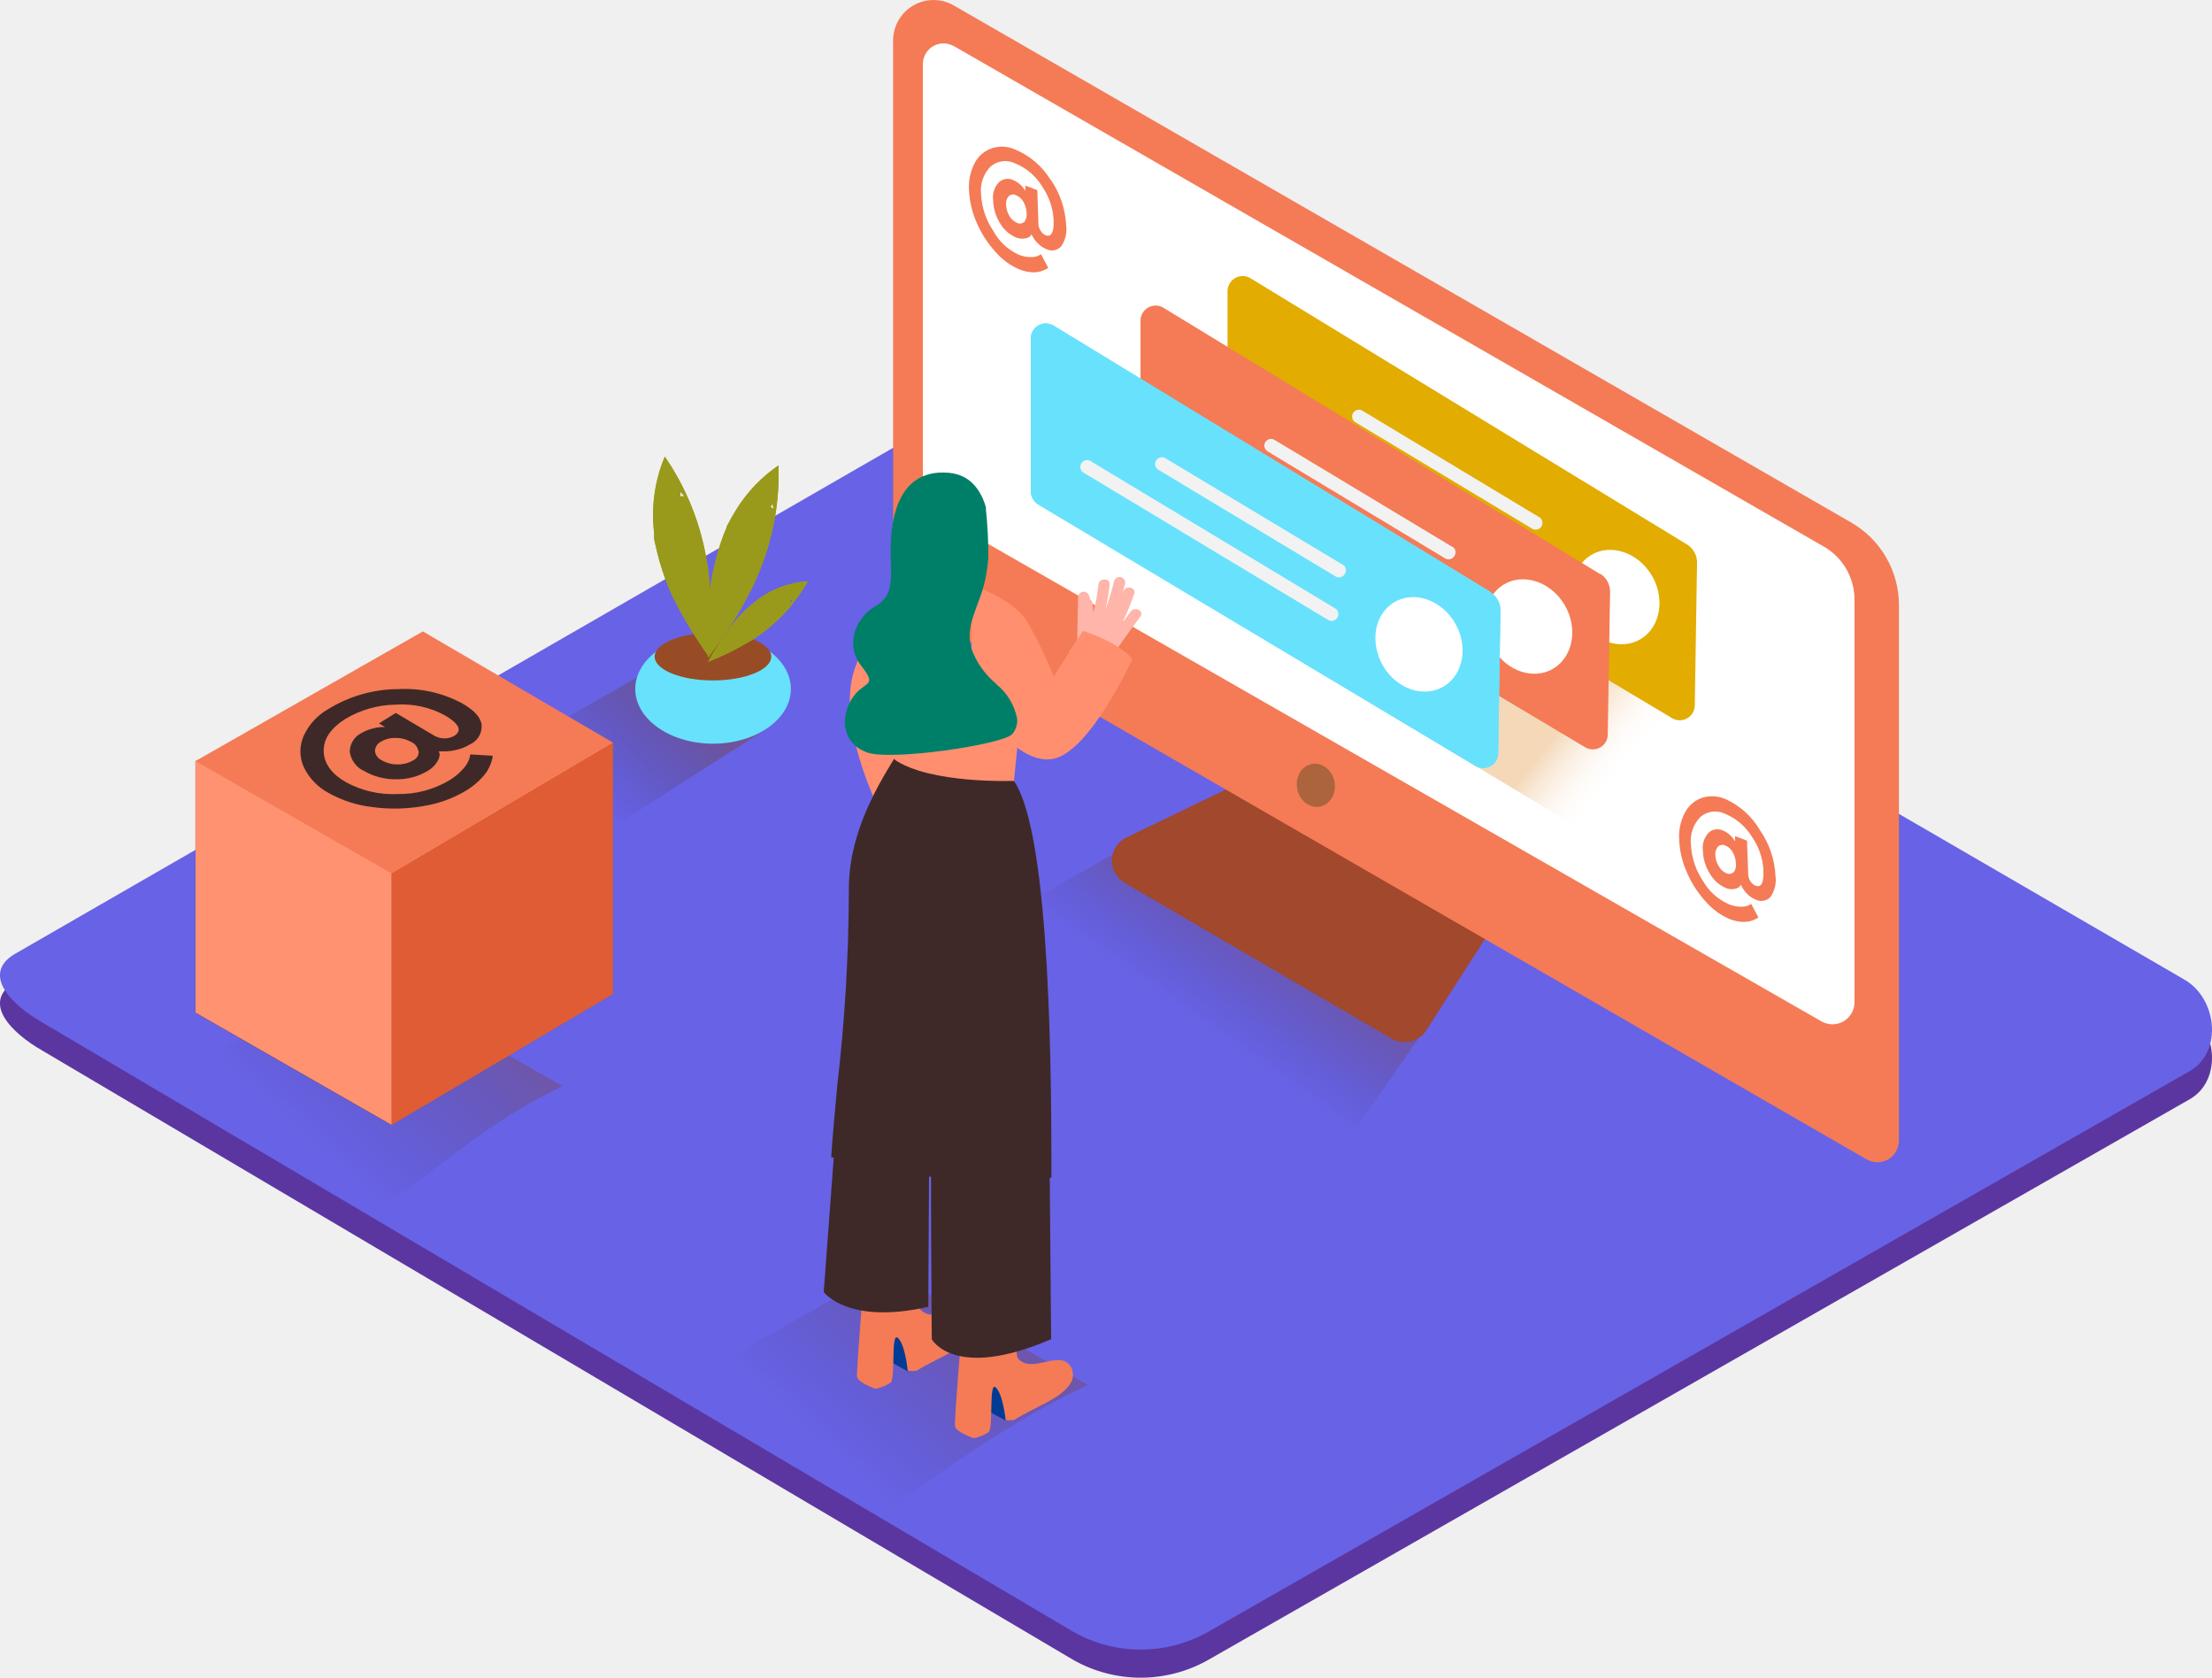
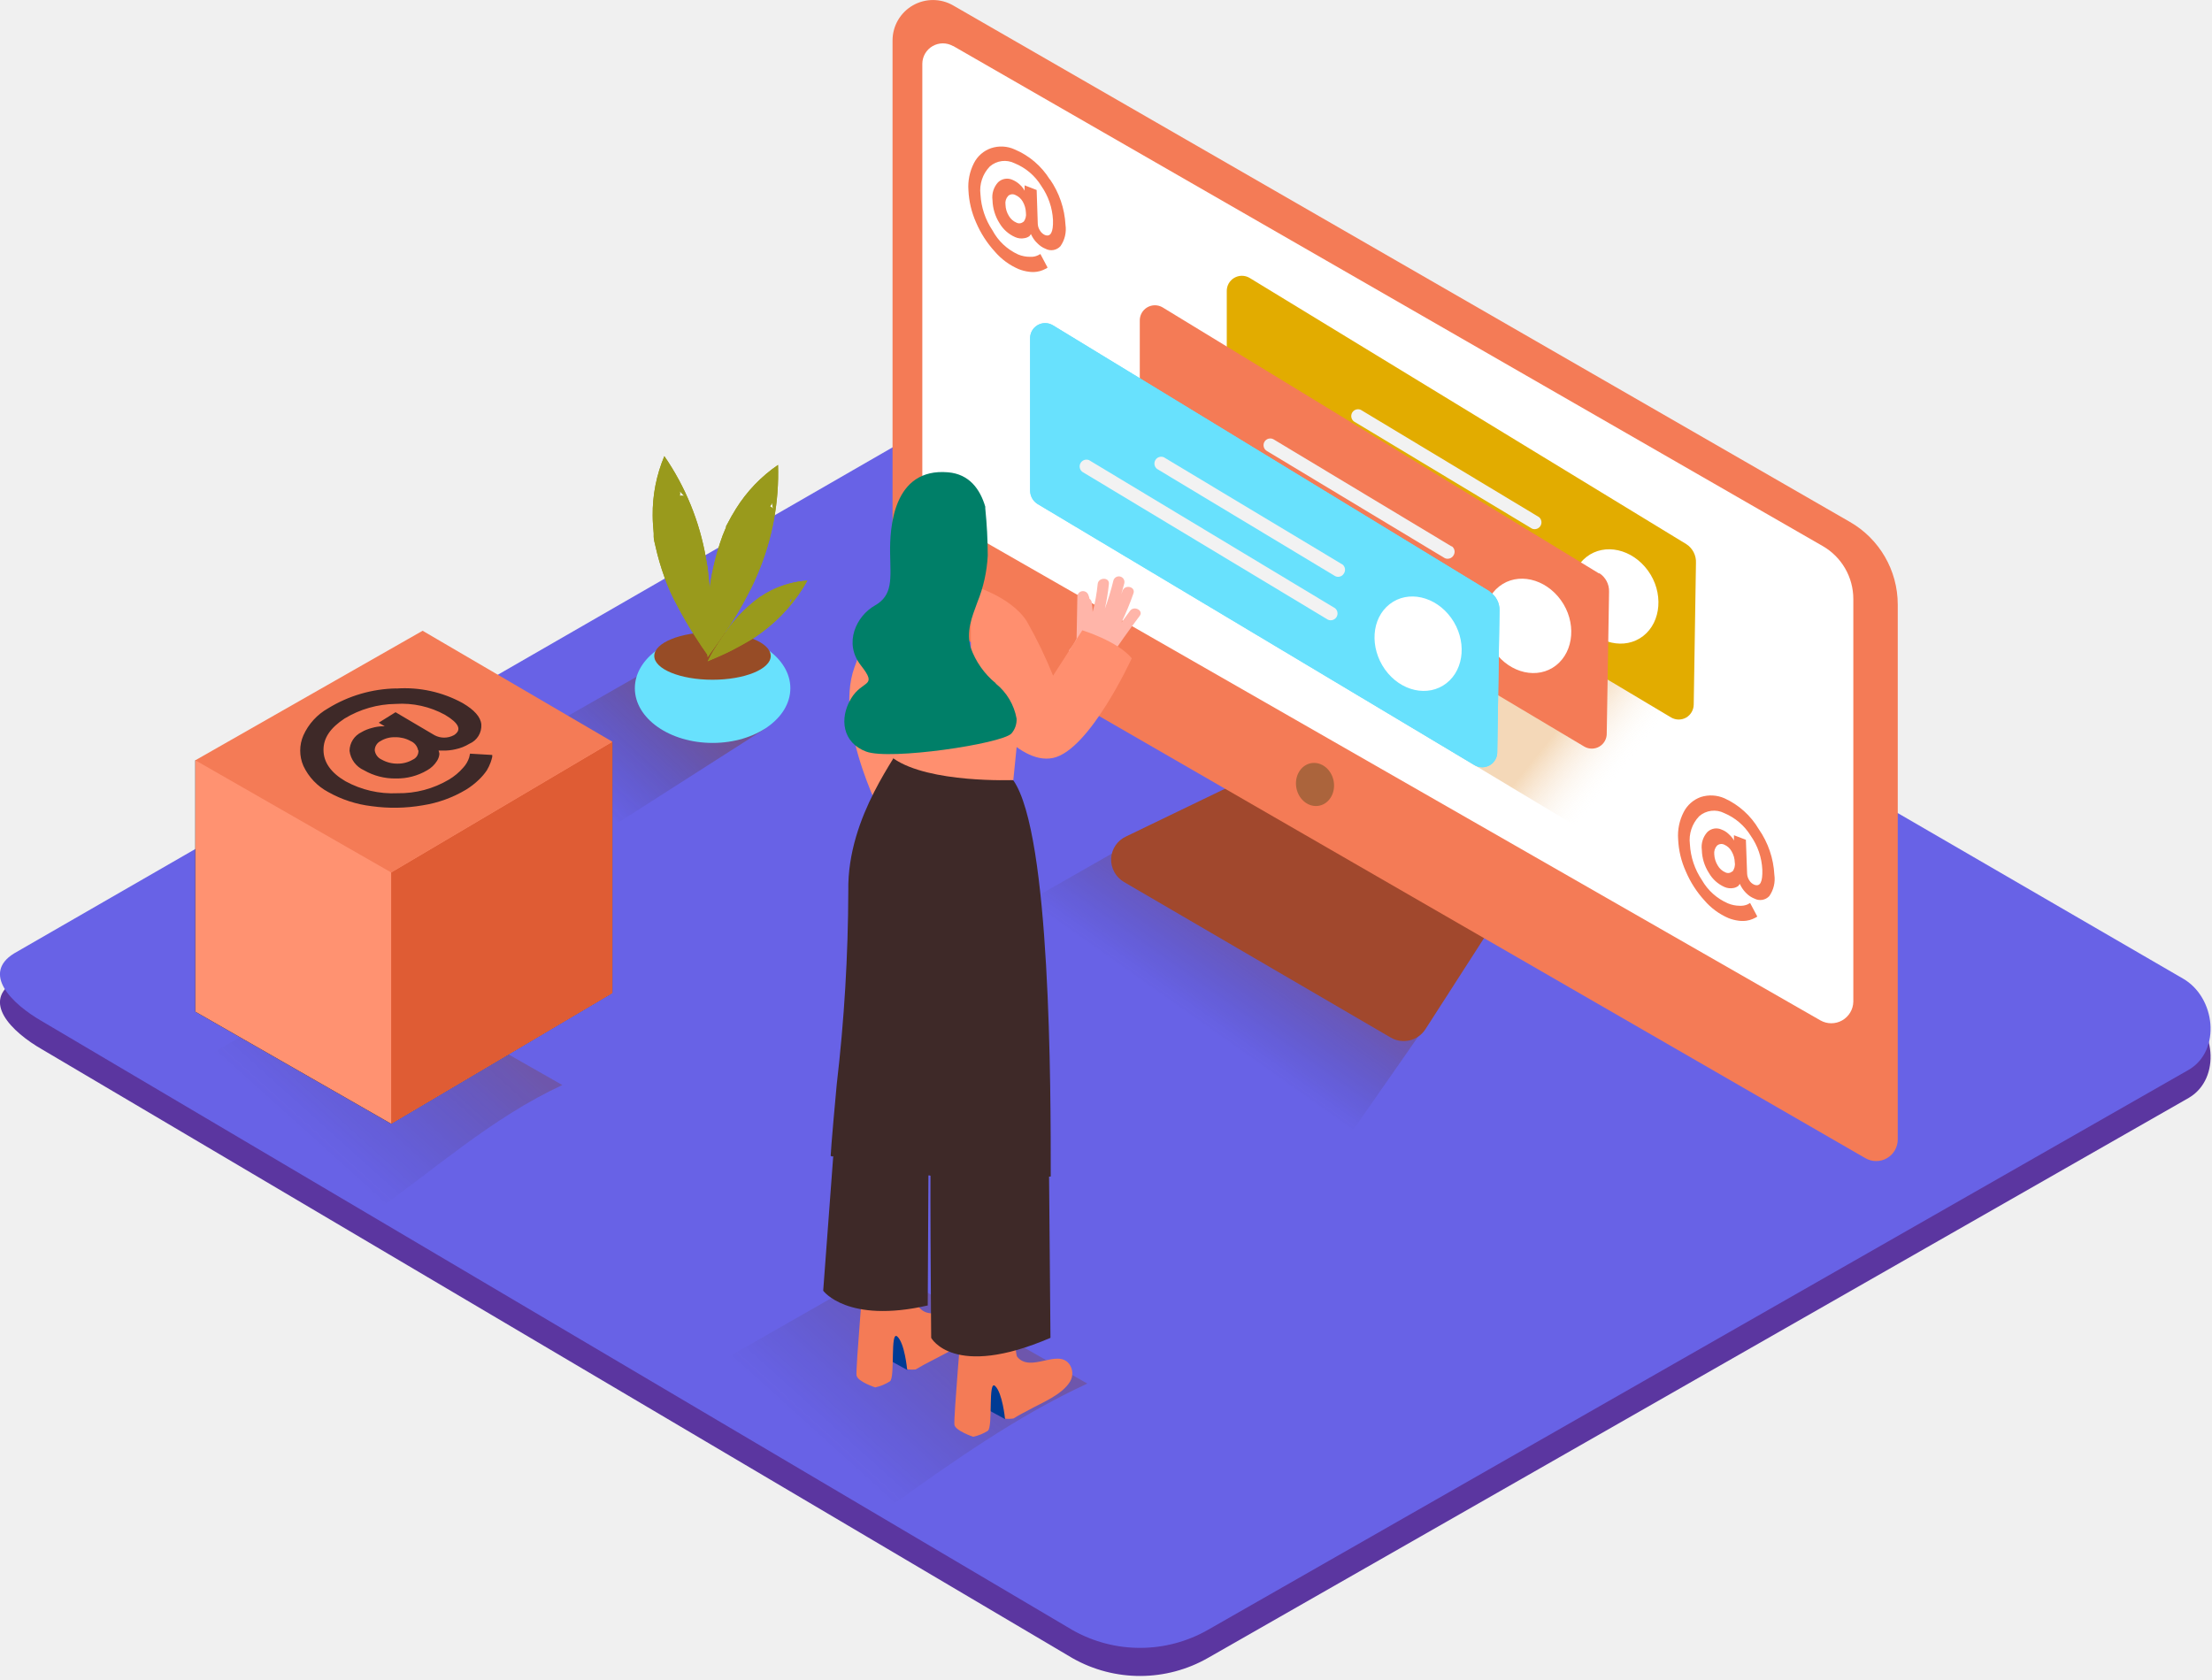
- <svg xmlns="http://www.w3.org/2000/svg" xmlns:xlink="http://www.w3.org/1999/xlink" viewBox="0 0 236.85 179.57">
+ <svg xmlns="http://www.w3.org/2000/svg" xmlns:xlink="http://www.w3.org/1999/xlink" width="237" height="180" viewBox="0 0 237 180">
  <defs>
    <linearGradient id="linear-gradient" x1="1.78" y1="537.83" x2="1.58" y2="537.64" gradientTransform="matrix(52.93 0 0 -35.76 42.83 19334.13)" gradientUnits="userSpaceOnUse">
      <stop offset="0" stop-color="#7f3500" />
      <stop offset="1" stop-color="#231f20" stop-opacity="0" />
    </linearGradient>
    <linearGradient id="linear-gradient-2" x1="1.82" y1="531.01" x2="1.3" y2="530.67" gradientTransform="matrix(43.55 0 0 -25.69 29.51 13785.7)" gradientUnits="userSpaceOnUse">
      <stop offset=".03" stop-color="#7f3500" />
      <stop offset="1" stop-color="#231f20" stop-opacity="0" />
    </linearGradient>
    <linearGradient id="linear-gradient-3" x1="1.33" y1="520.5" x2=".74" y2="520.06" gradientTransform="matrix(26.11 0 0 -17.98 42.05 9434.58)" gradientUnits="userSpaceOnUse">
      <stop offset="0" stop-color="#843c09" stop-opacity=".85" />
      <stop offset="1" stop-color="#231f20" stop-opacity="0" />
    </linearGradient>
    <linearGradient id="linear-gradient-4" x1="2.04" y1="537.08" x2="1.9" y2="537.14" gradientTransform="matrix(64.69 0 0 -34.67 47.7 18696.01)" gradientUnits="userSpaceOnUse">
      <stop offset="0" stop-color="#fff" stop-opacity="0" />
      <stop offset=".99" stop-color="#dc841e" />
    </linearGradient>
    <linearGradient id="linear-gradient-5" x1="1.83" y1="531.61" x2="1.31" y2="531.26" gradientTransform="matrix(43.54 0 0 -26.33 -26.72 14107.68)" xlink:href="#linear-gradient-2" />
    <style>.cls-6{fill:#68e1fd}.cls-8{fill:#999a1c}.cls-10{fill:#f47b56}.cls-11{fill:#fff}.cls-15{fill:#f2f2f2}.cls-16{fill:#ff8f6f}.cls-17{fill:#003b94}.cls-18{fill:#3e2928}</style>
  </defs>
  <g id="Layer_2" data-name="Layer 2">
    <g id="Layer_1-2" data-name="Layer 1">
      <g id="Page-1">
        <g id="Group-4">
          <g id="mention_isometric-2" data-name="mention isometric-2">
            <g id="mention_isometric" data-name="mention isometric">
              <path id="Path" d="M114.92 177.69 4.61 112.51c-3.52-2-6.53-5.21-3.11-7.33l110.72-63.79c1.65-1 4.18-1.7 5.87-.72l115.78 67.19c3.52 2 4.15 7.72.65 9.78l-105.06 60a14.67 14.67 0 0 1-14.54.05Z" style="fill:#5b36a0" />
              <path id="Path-Copy" d="M114.92 174.68 4.61 109.5c-3.52-2-6.53-5.21-3.11-7.33l110.72-63.79c1.65-1 4.18-1.7 5.87-.72l115.78 67.19c3.52 2 4.15 7.72.65 9.78l-105.06 60a14.67 14.67 0 0 1-14.54.05Z" style="fill:#6862e6" />
              <path id="Path-2" data-name="Path" d="m124 88.69-21.75 12.41s33.53 20.46 40.39 23.34l12.54-18" style="fill:url(#linear-gradient);isolation:isolate;opacity:.25" />
              <path id="Path-3" data-name="Path" d="m116.5 148.26-21.77-12.39L73 148.29s11.34 6.92 22.18 13.27c6.82-4.87 13.72-9.79 21.32-13.3Z" style="fill:url(#linear-gradient-2);isolation:isolate;opacity:.25" />
              <path id="Path-4" data-name="Path" d="m69.59 71.73-13.81 7.88s1.17 7.22 8 10.11l18.11-11.58" style="opacity:.46;fill:url(#linear-gradient-3);isolation:isolate" />
              <ellipse id="Oval" class="cls-6" cx="76.35" cy="73.75" rx="8.33" ry="5.86" />
              <ellipse id="Oval-2" data-name="Oval" cx="76.34" cy="70.29" rx="6.24" ry="2.55" style="fill:#974c26" />
              <path id="Shape" class="cls-8" d="M76.12 66c0-1.15 0-2.3-.13-3.45l-.09-.9-.06-.58a3.49 3.49 0 0 0-.09-.6l-.12-.7a27.53 27.53 0 0 0-4.45-10.89 16 16 0 0 0-1.25 6.37c0 .65.06 1.29.11 1.9v.37c0 .31.11.65.17.93a27.17 27.17 0 0 0 1 3.45 20.33 20.33 0 0 0 1.35 3c.57 1.09 1.18 2.15 1.85 3.19.51.81 1 1.53 1.49 2.22a41.69 41.69 0 0 0 .22-4.31Zm-3.28-12.91a1.14 1.14 0 0 0 0-.45c.16.16.32.33.47.5a1.24 1.24 0 0 0-.47 0Z" />
              <path id="Shape-2" data-name="Shape" class="cls-8" d="M78.26 66.92a31.43 31.43 0 0 0 1.75-3c.15-.27.28-.53.42-.8l.26-.53.25-.55c.09-.22.19-.44.28-.65a27.49 27.49 0 0 0 2.14-11.57 15.85 15.85 0 0 0-4.5 4.69c-.34.54-.65 1.09-.94 1.65l-.13.24v.1l-.36.87a25.67 25.67 0 0 0-1 3.44 21.35 21.35 0 0 0-.5 3.27c-.11 1.22-.17 2.44-.17 3.67 0 1 0 1.83.06 2.67.8-1.12 1.66-2.29 2.44-3.5Zm4.24-12.66a1 1 0 0 0 .22-.4c0 .23.09.44.12.65a1.2 1.2 0 0 0-.34-.25Z" />
              <path id="Shape-3" data-name="Shape" class="cls-8" d="M78.21 69.79c.65-.33 1.29-.67 1.93-1.05l.49-.29.31-.2.31-.22.36-.26a17.36 17.36 0 0 0 4.89-5.55 10.2 10.2 0 0 0-3.94 1.08c-.35.18-.69.38-1 .59l-.15.09-.48.36a16 16 0 0 0-1.67 1.52 14.38 14.38 0 0 0-1.32 1.6c-.46.65-.88 1.29-1.29 1.93s-.58 1-.83 1.47c.75-.31 1.58-.67 2.39-1.07Zm6.38-5.47a.77.77 0 0 0 .25-.14c0 .14-.1.27-.16.4a.58.58 0 0 0-.09-.25Z" />
              <path id="Shape-4" data-name="Shape" class="cls-8" d="M76.12 66c0-1.15 0-2.3-.13-3.45l-.09-.9-.06-.58a3.49 3.49 0 0 0-.09-.6l-.12-.7a27.53 27.53 0 0 0-4.45-10.89 16 16 0 0 0-1.25 6.37c0 .65.06 1.29.11 1.9v.37c0 .31.11.65.17.93a27.17 27.17 0 0 0 1 3.45 20.33 20.33 0 0 0 1.35 3c.57 1.09 1.18 2.15 1.85 3.19.51.81 1 1.53 1.49 2.22a41.69 41.69 0 0 0 .22-4.31Zm-3.28-12.91a1.14 1.14 0 0 0 0-.45c.16.16.32.33.47.5a1.24 1.24 0 0 0-.47 0Z" />
              <path id="Shape-5" data-name="Shape" class="cls-8" d="M78.26 66.92a31.43 31.43 0 0 0 1.75-3c.15-.27.28-.53.42-.8l.26-.53.25-.55c.09-.22.19-.44.28-.65a27.49 27.49 0 0 0 2.14-11.57 15.85 15.85 0 0 0-4.5 4.69c-.34.54-.65 1.09-.94 1.65l-.13.24v.1l-.36.87a25.67 25.67 0 0 0-1 3.44 21.35 21.35 0 0 0-.5 3.27c-.11 1.22-.17 2.44-.17 3.67 0 1 0 1.83.06 2.67.8-1.12 1.66-2.29 2.44-3.5Zm4.24-12.66a1 1 0 0 0 .22-.4c0 .23.09.44.12.65a1.2 1.2 0 0 0-.34-.25Z" />
              <path id="Shape-6" data-name="Shape" class="cls-8" d="M78.21 69.79c.65-.33 1.29-.67 1.93-1.05l.49-.29.31-.2.31-.22.36-.26a17.36 17.36 0 0 0 4.89-5.55 10.2 10.2 0 0 0-3.94 1.08c-.35.18-.69.38-1 .59l-.15.09-.48.36a16 16 0 0 0-1.67 1.52 14.38 14.38 0 0 0-1.32 1.6c-.46.65-.88 1.29-1.29 1.93s-.58 1-.83 1.47c.75-.31 1.58-.67 2.39-1.07Zm6.38-5.47a.77.77 0 0 0 .25-.14c0 .14-.1.27-.16.4a.58.58 0 0 0-.09-.25Z" />
              <path id="Path-5" data-name="Path" d="m132.66 83.84-12 5.79a2.75 2.75 0 0 0-1.61 2.37 2.79 2.79 0 0 0 1.37 2.51L149 111.18a2.77 2.77 0 0 0 3.73-.9l6.94-10.79" style="fill:#a1482d" />
              <path id="Path-6" data-name="Path" class="cls-10" d="M198.19 55.92 102.12.58a4.33 4.33 0 0 0-6.49 3.75v57.58a3.59 3.59 0 0 0 1.8 3.09l102.42 59.1a2.31 2.31 0 0 0 3.48-2V64.78a10.21 10.21 0 0 0-5.14-8.86Z" />
              <path id="Path-7" data-name="Path" class="cls-11" d="m102.13 4.93 93.17 53.59a6.54 6.54 0 0 1 3.27 5.66v43.16a2.36 2.36 0 0 1-3.53 2L100 54.9a2.34 2.34 0 0 1-1.18-2V6.83a2.2 2.2 0 0 1 3.28-1.9Z" />
              <ellipse id="Oval-3" data-name="Oval" cx="140.89" cy="84.06" rx="2.03" ry="2.32" transform="rotate(-10.9 140.901 84.042)" style="fill:#ab643c" />
              <path id="Path-8" data-name="Path" style="opacity:.32;fill:url(#linear-gradient-4);isolation:isolate" d="m127.17 63.48 43.3 26.01 21.39-12.43-38.22-22.24" />
              <path id="Path-9" data-name="Path" d="m180.68 58.31-46.81-28.54a1.62 1.62 0 0 0-2.43 1.46v16.26a1.69 1.69 0 0 0 .81 1.47l46.81 27.93a1.62 1.62 0 0 0 1.61 0 1.64 1.64 0 0 0 .8-1.4l.24-15.16a2.27 2.27 0 0 0-1.03-2.02Z" style="fill:#e2ac00" />
              <path id="Path-10" data-name="Path" class="cls-11" d="M169.48 66.67c1.68 2.35 4.63 3 6.58 1.48s2.19-4.68.51-7-4.63-3-6.59-1.47-2.18 4.65-.5 6.99Z" />
              <path id="Path-11" data-name="Path" class="cls-15" d="m164.89 55.41-19.1-11.5a.73.73 0 0 0-.73 1.25l19.09 11.49a.73.73 0 0 0 .74-1.24Z" />
              <path id="Path-12" data-name="Path" class="cls-15" d="m164.1 60.08-26.32-15.84a.72.72 0 0 0-.87.33.72.72 0 0 0 .17.91l26.29 15.85a.72.72 0 0 0 .93-.29.73.73 0 0 0-.2-1Z" />
              <path id="Path-13" data-name="Path" class="cls-10" d="m171.34 61.46-46.79-28.53a1.62 1.62 0 0 0-2.43 1.46v16.25a1.69 1.69 0 0 0 .81 1.47L169.74 80a1.6 1.6 0 0 0 2.41-1.44l.25-15.15a2.28 2.28 0 0 0-1.06-2Z" />
              <path id="Path-14" data-name="Path" class="cls-11" d="M160.14 69.83c1.68 2.34 4.63 3 6.58 1.47s2.19-4.68.51-7-4.63-3-6.59-1.47-2.18 4.65-.5 7Z" />
              <path id="Path-15" data-name="Path" class="cls-15" d="m155.54 58.56-19.1-11.49a.72.72 0 0 0-.73 1.24l19.09 11.5a.73.73 0 0 0 .93-.29.72.72 0 0 0-.2-1Z" />
              <path id="Path-16" data-name="Path" class="cls-15" d="m154.75 63.26-26.31-15.87a.72.72 0 0 0-.93.29.73.73 0 0 0 .2 1L154 64.48a.72.72 0 0 0 .93-.29.73.73 0 0 0-.2-1Z" />
              <path id="Path-17" data-name="Path" class="cls-6" d="m159.6 63.37-46.8-28.52a1.61 1.61 0 0 0-2.43 1.46v16.25a1.7 1.7 0 0 0 .82 1.46L158 82a1.61 1.61 0 0 0 2.42-1.44l.24-15.15a2.3 2.3 0 0 0-1.05-2Z" />
              <path id="Path-18" data-name="Path" class="cls-6" d="m159.6 63.37-46.8-28.52a1.61 1.61 0 0 0-2.43 1.46v16.25a1.7 1.7 0 0 0 .82 1.46L158 82a1.61 1.61 0 0 0 2.42-1.44l.24-15.15a2.3 2.3 0 0 0-1.05-2Z" />
              <path id="Path-19" data-name="Path" class="cls-11" d="M148.39 71.74c1.68 2.35 4.63 3 6.59 1.47s2.18-4.67.5-7-4.63-3-6.59-1.47-2.16 4.65-.5 7Z" />
              <path id="Path-20" data-name="Path" class="cls-15" d="M143.8 60.47 124.7 49a.73.73 0 0 0-.73 1.25l19.09 11.49a.71.71 0 0 0 .93-.29.72.72 0 0 0-.2-1Z" />
              <path id="Path-21" data-name="Path" class="cls-15" d="m143 65.15-26.31-15.84a.73.73 0 0 0-.73 1.25l26.31 15.84a.73.73 0 0 0 .74-1.25Z" />
              <path id="Path-22" data-name="Path" class="cls-16" d="M98.18 61.78a22.75 22.75 0 0 0-6.63 9.72C89.22 77.93 95 88.44 95 88.44l9.06-7.17" />
              <path id="Path-23" data-name="Path" class="cls-17" d="m97.2 146.8-2.46-1.35.65-3.52s3.66.35 4 1.65" />
              <path id="Path-24" data-name="Path" class="cls-10" d="M98.1 146.75c.56-.34 1.13-.64 1.71-.94 1.42-.78 3.47-1.59 4.35-3.05a1.69 1.69 0 0 0-.12-1.92c-1.29-1.56-4.1 1-5.55-.73-.28-.34-.41-5.74-.41-5.74l-5.48 1.47s-.93 10.87-.83 11.54 2 1.29 2 1.29a4.76 4.76 0 0 0 1.58-.65c.58-.41 0-5.51.79-4.8s1.05 3.51 1.05 3.51a4.06 4.06 0 0 0 .91.02Z" />
              <path id="Path-25" data-name="Path" class="cls-17" d="m107.67 152.06-2.46-1.34.64-3.51s3.66.35 4 1.64" />
              <path id="Path-26" data-name="Path" class="cls-10" d="M108.59 152c.56-.35 1.14-.65 1.71-.95 1.42-.78 3.47-1.58 4.35-3a1.71 1.71 0 0 0-.12-1.93c-1.29-1.56-4.1 1-5.54-.72-.29-.34-.42-5.75-.42-5.75l-5.48 1.48s-.94 10.91-.83 11.55 2 1.28 2 1.28a4.62 4.62 0 0 0 1.58-.64c.57-.42 0-5.52.78-4.8s1.06 3.5 1.06 3.5a3.54 3.54 0 0 0 .91-.02Z" />
              <path id="Path-27" data-name="Path" class="cls-18" d="m89.81 116.73-1.61 21.58s2.57 3.55 11.2 1.58l.08-14.55" />
              <path id="Path-28" data-name="Path" class="cls-18" d="M99.77 121c-.18 1.86 0 22.36 0 22.36s2.39 4.47 12.78 0l-.15-17.42" />
              <path id="Path-29" data-name="Path" class="cls-18" d="M89 123.86c.7.49.95-2 1.69-1.6a41.51 41.51 0 0 0 8.53 3.74h.06a.61.61 0 0 1 .46 0 .58.58 0 0 1 .33.32 46.18 46.18 0 0 0 5.59 1.28c2.43.39 4.43-1.4 6.92-1.53 0-9.53 0-36.65-4-42.44l-12-4c-.06 1-5.83 7.68-5.69 15.83a183.16 183.16 0 0 1-1.24 20.74c-.05.44-.65 7.14-.65 7.66Z" />
              <path id="Path-30" data-name="Path" class="cls-16" d="m109.67 72.66-1.1 10.93s-9 .36-12.82-2.3V72" />
              <path id="Path-31" data-name="Path" d="m121.07 65.46-.92 1.25a28.42 28.42 0 0 0 1.29-3.12c.26-.72-.91-1-1.16-.29l-.14.38c.11-.39.22-.78.32-1.17a.6.6 0 0 0-1.17-.29 28.59 28.59 0 0 1-.91 3 21.36 21.36 0 0 0 .43-2.64c.08-.76-1.13-.73-1.2 0a18.93 18.93 0 0 1-.54 3 6.06 6.06 0 0 0-.09-1 .6.6 0 0 0-.26-.43c0-.13-.07-.26-.11-.4a.62.62 0 0 0-.67-.4.6.6 0 0 0-.51.58l-.08 4.5a5.21 5.21 0 0 1-.84 1.29 19 19 0 0 1 1.67 1.28 16.59 16.59 0 0 1 1.37 1.28c.38-.48.75-1 1.11-1.46l.12-.13q1.6-2.39 3.32-4.68c.47-.57-.58-1.16-1.03-.55Z" style="fill:#ffb5a9" />
              <path id="Path-32" data-name="Path" class="cls-16" d="M104 62.69s4.23 1.14 6 3.86a48.49 48.49 0 0 1 2.83 5.85l3.13-4.86s3.8 1.17 5.3 3c0 0-4.5 9.84-8.43 10.68s-8.09-5.77-8.09-5.77-.86 2.76-.69-.19" />
              <path id="Path-33" data-name="Path" d="M106.68 73.21a8.68 8.68 0 0 1-2.68-3.82c-.5-1.73.13-3.25.72-4.86a15.32 15.32 0 0 0 1.11-5 50.08 50.08 0 0 0-.26-5 .81.81 0 0 1 0-.22c-.56-1.9-1.72-3.51-4-3.7-5.91-.5-6.25 6-6.2 8.71s.32 4.46-1.64 5.57-3.38 4-1.5 6.4.19 1.49-1.06 3.59-.92 4.71 1.64 5.66 14.46-.83 15.55-1.93a2.26 2.26 0 0 0 .56-1.61 6.24 6.24 0 0 0-2.23-3.75Z" style="fill:#007f68" />
              <path id="Shape-7" data-name="Shape" class="cls-10" d="M112.49 19.21a9.47 9.47 0 0 1 1.67 4.89 3.18 3.18 0 0 1-.54 2.28 1.33 1.33 0 0 1-1.6.28 2.51 2.51 0 0 1-.86-.58 2.89 2.89 0 0 1-.55-.7l-.16-.3a1.07 1.07 0 0 1-.15.22 1.18 1.18 0 0 1-.53.22 1.63 1.63 0 0 1-1-.11 3.64 3.64 0 0 1-1.69-1.51 4.84 4.84 0 0 1-.74-2.44 2.36 2.36 0 0 1 .6-1.93 1.39 1.39 0 0 1 1.56-.25 2.67 2.67 0 0 1 .7.44 2.47 2.47 0 0 1 .46.51l.12.21v-.58l1.29.5.12 3.62a1.38 1.38 0 0 0 .24.73 1.19 1.19 0 0 0 .52.47c.62.24.91-.3.87-1.61a7 7 0 0 0-1.25-3.64 6 6 0 0 0-2.85-2.43 2.41 2.41 0 0 0-2.67.34 3.67 3.67 0 0 0-1 3 7.69 7.69 0 0 0 1.29 3.85 5.88 5.88 0 0 0 2.75 2.58 3.28 3.28 0 0 0 1.28.25 1.73 1.73 0 0 0 .84-.16l.26-.14.77 1.45-.12.09a3.26 3.26 0 0 1-.38.18 2.52 2.52 0 0 1-.65.18 3 3 0 0 1-.85 0 4.48 4.48 0 0 1-1.09-.28 7 7 0 0 1-2.57-1.89 11.1 11.1 0 0 1-2-3.11 9.58 9.58 0 0 1-.82-3.46 5.51 5.51 0 0 1 .59-2.9 3.24 3.24 0 0 1 1.83-1.6 3.46 3.46 0 0 1 2.53.13 8.16 8.16 0 0 1 3.77 3.22Zm-2.83 4.58a1.32 1.32 0 0 0 .26-1 2.55 2.55 0 0 0-.34-1.19 1.66 1.66 0 0 0-.78-.7.68.68 0 0 0-.79.1 1.14 1.14 0 0 0-.28.93 2.41 2.41 0 0 0 .36 1.2 1.71 1.71 0 0 0 .82.73.65.65 0 0 0 .75-.11" />
              <path id="Shape-8" data-name="Shape" class="cls-10" d="M188.44 88.85a9.41 9.41 0 0 1 1.67 4.89 3.19 3.19 0 0 1-.54 2.28 1.33 1.33 0 0 1-1.6.27 2.49 2.49 0 0 1-.86-.57 3.14 3.14 0 0 1-.55-.71l-.16-.3a1.07 1.07 0 0 1-.15.22 1.19 1.19 0 0 1-.53.23 1.63 1.63 0 0 1-.95-.11 3.6 3.6 0 0 1-1.68-1.52 4.73 4.73 0 0 1-.75-2.44 2.38 2.38 0 0 1 .59-1.93 1.37 1.37 0 0 1 1.56-.25 2.13 2.13 0 0 1 .7.44 2.85 2.85 0 0 1 .47.51l.12.21v-.57l1.28.49.13 3.62a1.43 1.43 0 0 0 .23.72 1.15 1.15 0 0 0 .53.47c.65.25.91-.29.87-1.61a6.88 6.88 0 0 0-1.24-3.63 6.11 6.11 0 0 0-2.84-2.43 2.42 2.42 0 0 0-2.68.33 3.67 3.67 0 0 0-1 3 7.6 7.6 0 0 0 1.29 3.85 5.9 5.9 0 0 0 2.78 2.49 3.29 3.29 0 0 0 1.28.26 1.85 1.85 0 0 0 .84-.15l.26-.15.77 1.45-.12.09a3.26 3.26 0 0 1-.38.18 2.52 2.52 0 0 1-.65.18 3.1 3.1 0 0 1-.86 0 4.52 4.52 0 0 1-1.08-.28 7.07 7.07 0 0 1-2.57-1.89 11 11 0 0 1-2-3.12 9.33 9.33 0 0 1-.82-3.45 5.46 5.46 0 0 1 .59-2.89 3.31 3.31 0 0 1 1.83-1.62 3.59 3.59 0 0 1 2.54.13 8.22 8.22 0 0 1 3.68 3.31Zm-2.84 4.57a1.26 1.26 0 0 0 .27-1 2.48 2.48 0 0 0-.34-1.19 1.61 1.61 0 0 0-.77-.71.71.71 0 0 0-.8.1 1.2 1.2 0 0 0-.29.93 2.52 2.52 0 0 0 .37 1.19 1.73 1.73 0 0 0 .82.74.64.64 0 0 0 .74-.11" />
              <path id="Path-34" data-name="Path" d="m60.25 116.27-21.77-12.39-21.77 12.41s12.11 7.57 22.95 13.92c6.89-4.86 13-10.42 20.59-13.94Z" style="fill:url(#linear-gradient-5);isolation:isolate;opacity:.25" />
            </g>
          </g>
          <path id="path-6-2" data-name="path-6" style="fill-rule:evenodd" d="M20.93 81.47v26.94l20.98 12.01 23.7-14.01V79.48" />
          <path id="path-6-3" data-name="path-6" style="fill:#ff9271;fill-rule:evenodd" d="M20.93 81.47v26.94l20.98 12.01 23.7-14.01V79.48" />
          <path id="Path-35" data-name="Path" style="fill:#df5c34" d="M41.91 93.49v26.93l23.7-14.01V79.48l-23.7 14.01z" />
          <path id="Path-36" data-name="Path" class="cls-10" d="m20.93 81.47 24.35-13.88 20.33 11.89-23.7 14.01-20.98-12.02z" />
          <path id="Shape-9" data-name="Shape" class="cls-18" d="M42.47 73.78a12.91 12.91 0 0 1 7.1 1.56c1.25.73 1.93 1.49 2 2.29a2.1 2.1 0 0 1-1.28 2.07 4.69 4.69 0 0 1-1.49.59 5.42 5.42 0 0 1-1.33.14h-.48a1.89 1.89 0 0 1 .09.34 1.64 1.64 0 0 1-.26.77 2.91 2.91 0 0 1-1.05 1 6.34 6.34 0 0 1-3.35.88 6.63 6.63 0 0 1-3.42-.88 2.64 2.64 0 0 1-1.55-2.08 2.25 2.25 0 0 1 1.28-2 4.26 4.26 0 0 1 1.14-.46 4.35 4.35 0 0 1 1-.17h.35l-.64-.39 1.8-1.12 4.17 2.46a2.19 2.19 0 0 0 2.08 0c.88-.56.56-1.28-.95-2.18a9.63 9.63 0 0 0-5.28-1.17A10.81 10.81 0 0 0 36.91 77c-1.51 1-2.26 2.07-2.25 3.38s.8 2.43 2.36 3.34A10.53 10.53 0 0 0 42.59 85a10.46 10.46 0 0 0 5.51-1.46 6.28 6.28 0 0 0 1.53-1.28 2.94 2.94 0 0 0 .64-1.09l.09-.41 2.38.14v.21a5.54 5.54 0 0 1-.17.58 5.22 5.22 0 0 1-.41.86 6.25 6.25 0 0 1-.85 1 8 8 0 0 1-1.38 1.07 12.92 12.92 0 0 1-4.66 1.68 17.72 17.72 0 0 1-5.44.09 12.46 12.46 0 0 1-4.67-1.52 6.12 6.12 0 0 1-2.65-2.79 4.09 4.09 0 0 1 0-3.29 6.28 6.28 0 0 1 2.63-2.88 14.41 14.41 0 0 1 7.33-2.14Zm2.33 6.63a1.34 1.34 0 0 0-.8-1 3.24 3.24 0 0 0-1.66-.41 2.79 2.79 0 0 0-1.55.4 1.13 1.13 0 0 0-.64 1 1.27 1.27 0 0 0 .75 1 3.36 3.36 0 0 0 1.7.43 3.13 3.13 0 0 0 1.63-.43 1 1 0 0 0 .6-1" />
        </g>
      </g>
    </g>
  </g>
</svg>
